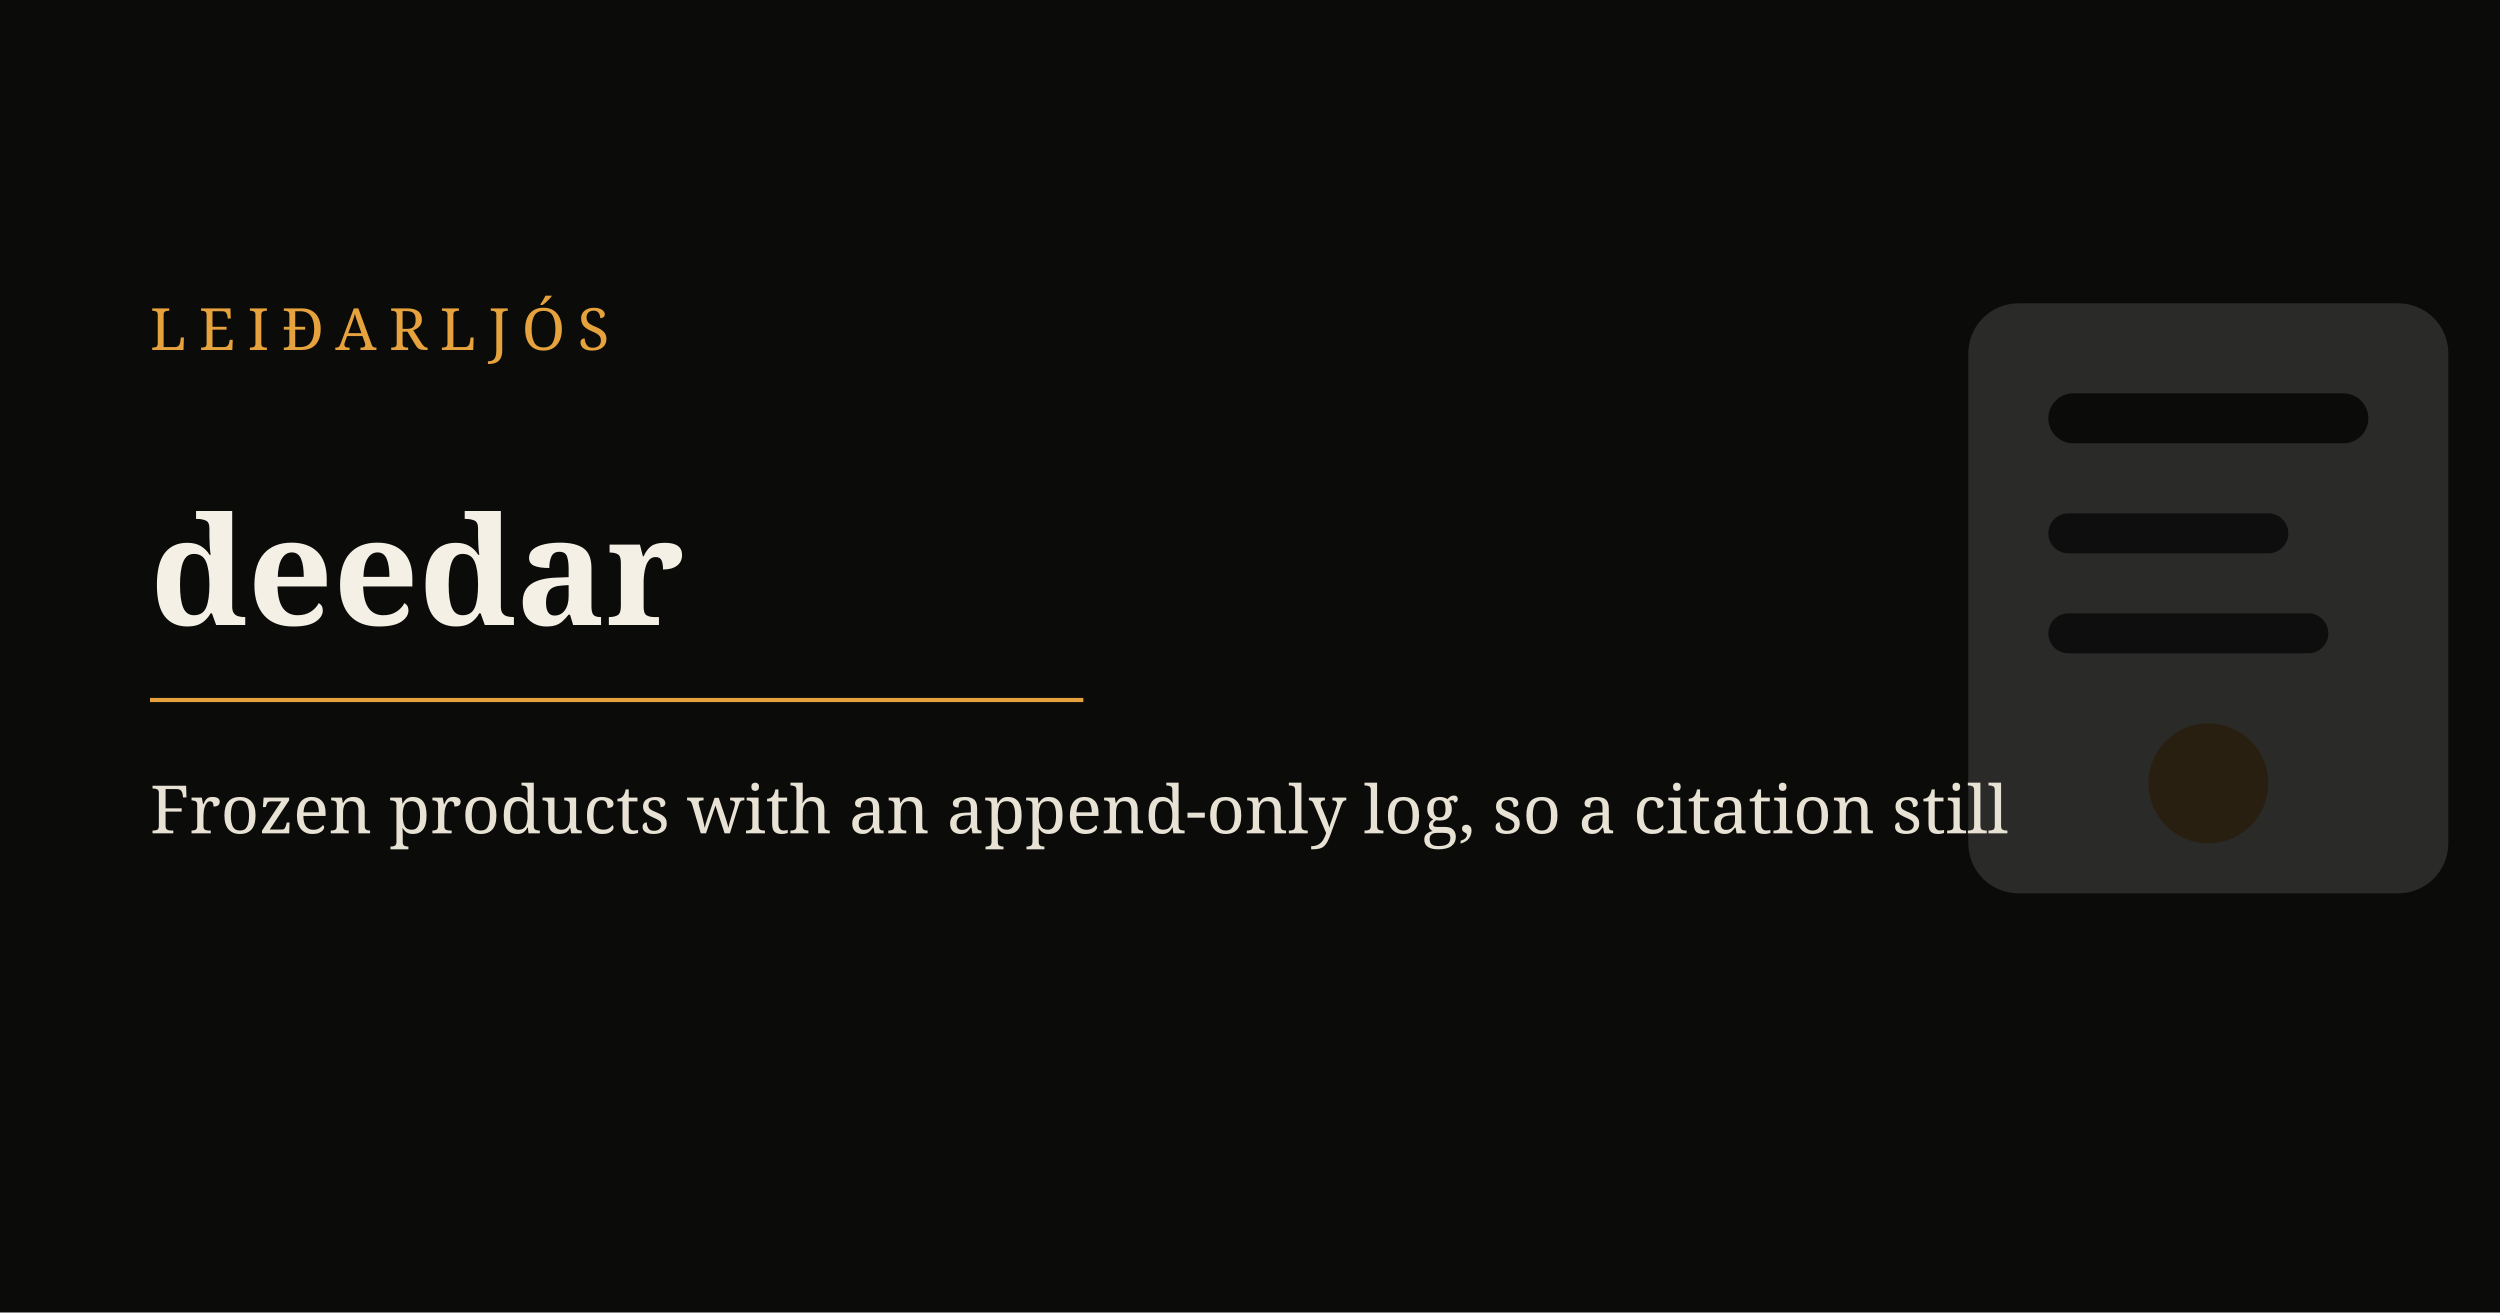
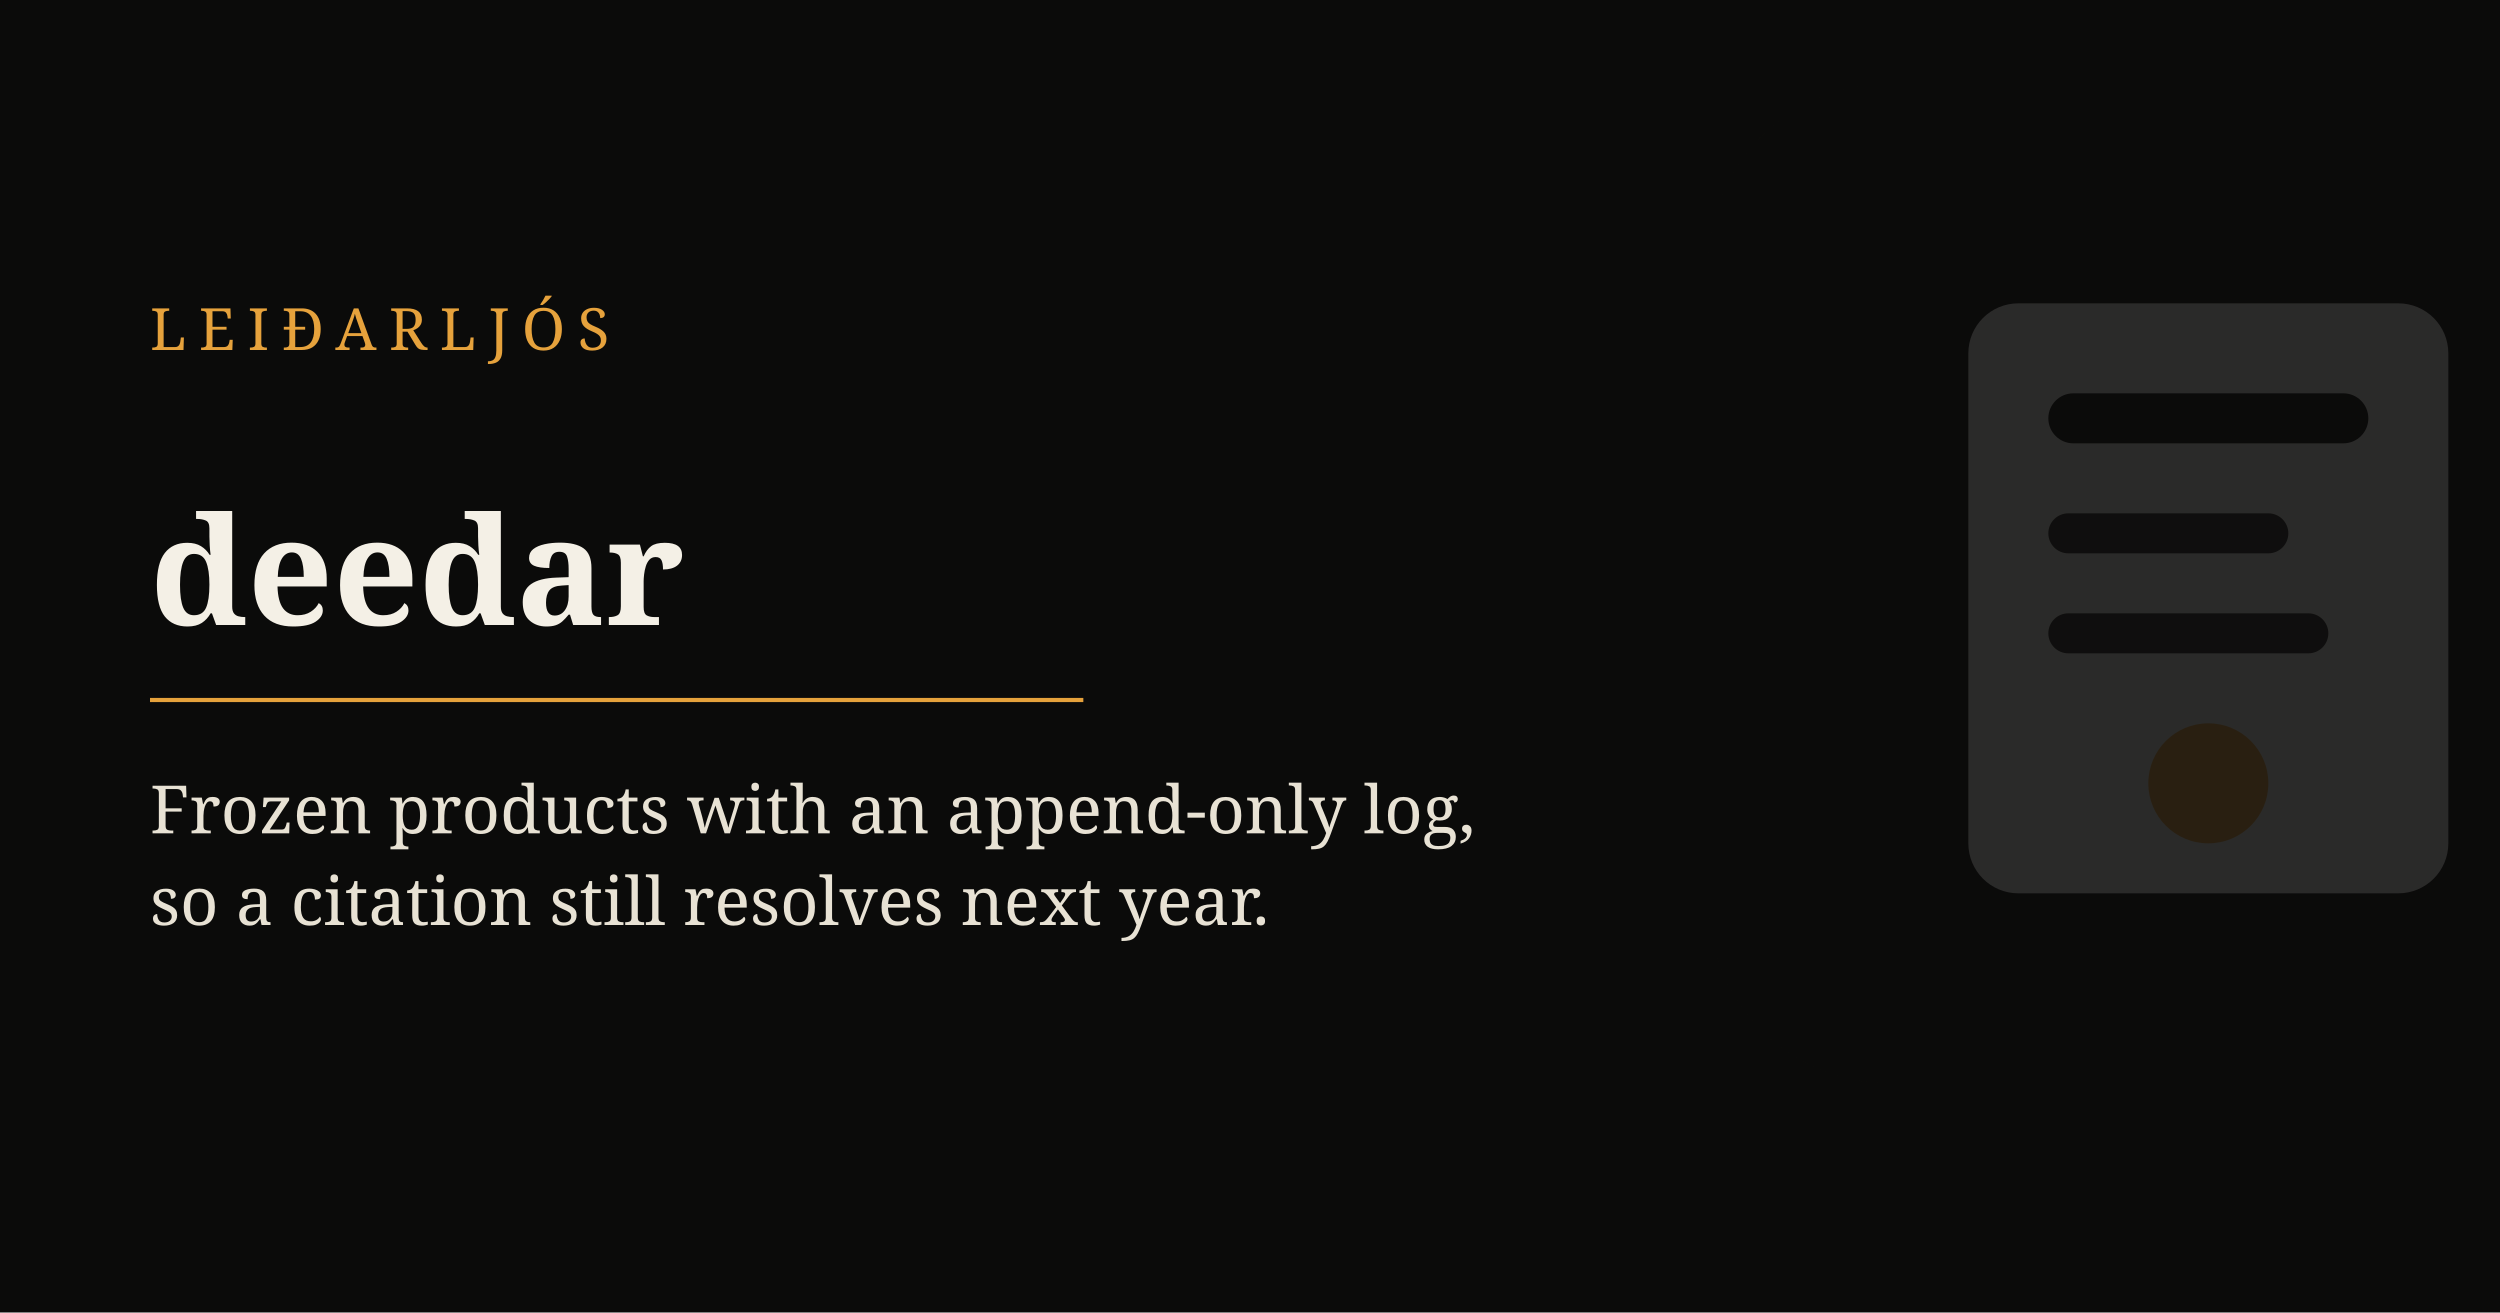
- <svg xmlns="http://www.w3.org/2000/svg" viewBox="0 0 1200 630" role="img" aria-label="deedar. Frozen products with an append-only log, so a citation still">
+ <svg xmlns="http://www.w3.org/2000/svg" viewBox="0 0 1200 630" role="img" aria-label="deedar. Frozen products with an append-only log, so a citation still resolves next year.">
  <rect width="1200" height="630" fill="#0B0B0A" />
  <g opacity="0.14" transform="translate(820 40) scale(2.4)">
    <rect width="200" height="200" rx="36" fill="#0B0B0A" />
    <rect x="52" y="44" width="96" height="118" rx="10" fill="#F4F0E6" />
    <rect x="68" y="62" width="64" height="10" rx="5" fill="#0B0B0A" />
    <rect x="68" y="86" width="48" height="8" rx="4" fill="#2A2824" />
    <rect x="68" y="106" width="56" height="8" rx="4" fill="#2A2824" />
    <circle cx="100" cy="140" r="12" fill="#E6A23C" />
  </g>
  <text x="72" y="168" font-family="Georgia, 'Iowan Old Style', serif" font-size="28" fill="#E6A23C" letter-spacing="6">LEIÐARLJÓS</text>
  <text x="72" y="300" font-family="Georgia, 'Iowan Old Style', serif" font-size="72" font-weight="600" fill="#F4F0E6">deedar</text>
  <line x1="72" y1="336" x2="520" y2="336" stroke="#E6A23C" stroke-width="2" />
-   <text x="72" y="400" font-family="Georgia, 'Iowan Old Style', serif" font-size="32" fill="#E8E2D4">Frozen products with an append-only log, so a citation still</text>
+   <text x="72" y="400" font-family="Georgia, 'Iowan Old Style', serif" font-size="32" fill="#E8E2D4">Frozen products with an append-only log,</text>
+   <text x="72" y="444" font-family="Georgia, 'Iowan Old Style', serif" font-size="32" fill="#E8E2D4">so a citation still resolves next year.</text>
</svg>
